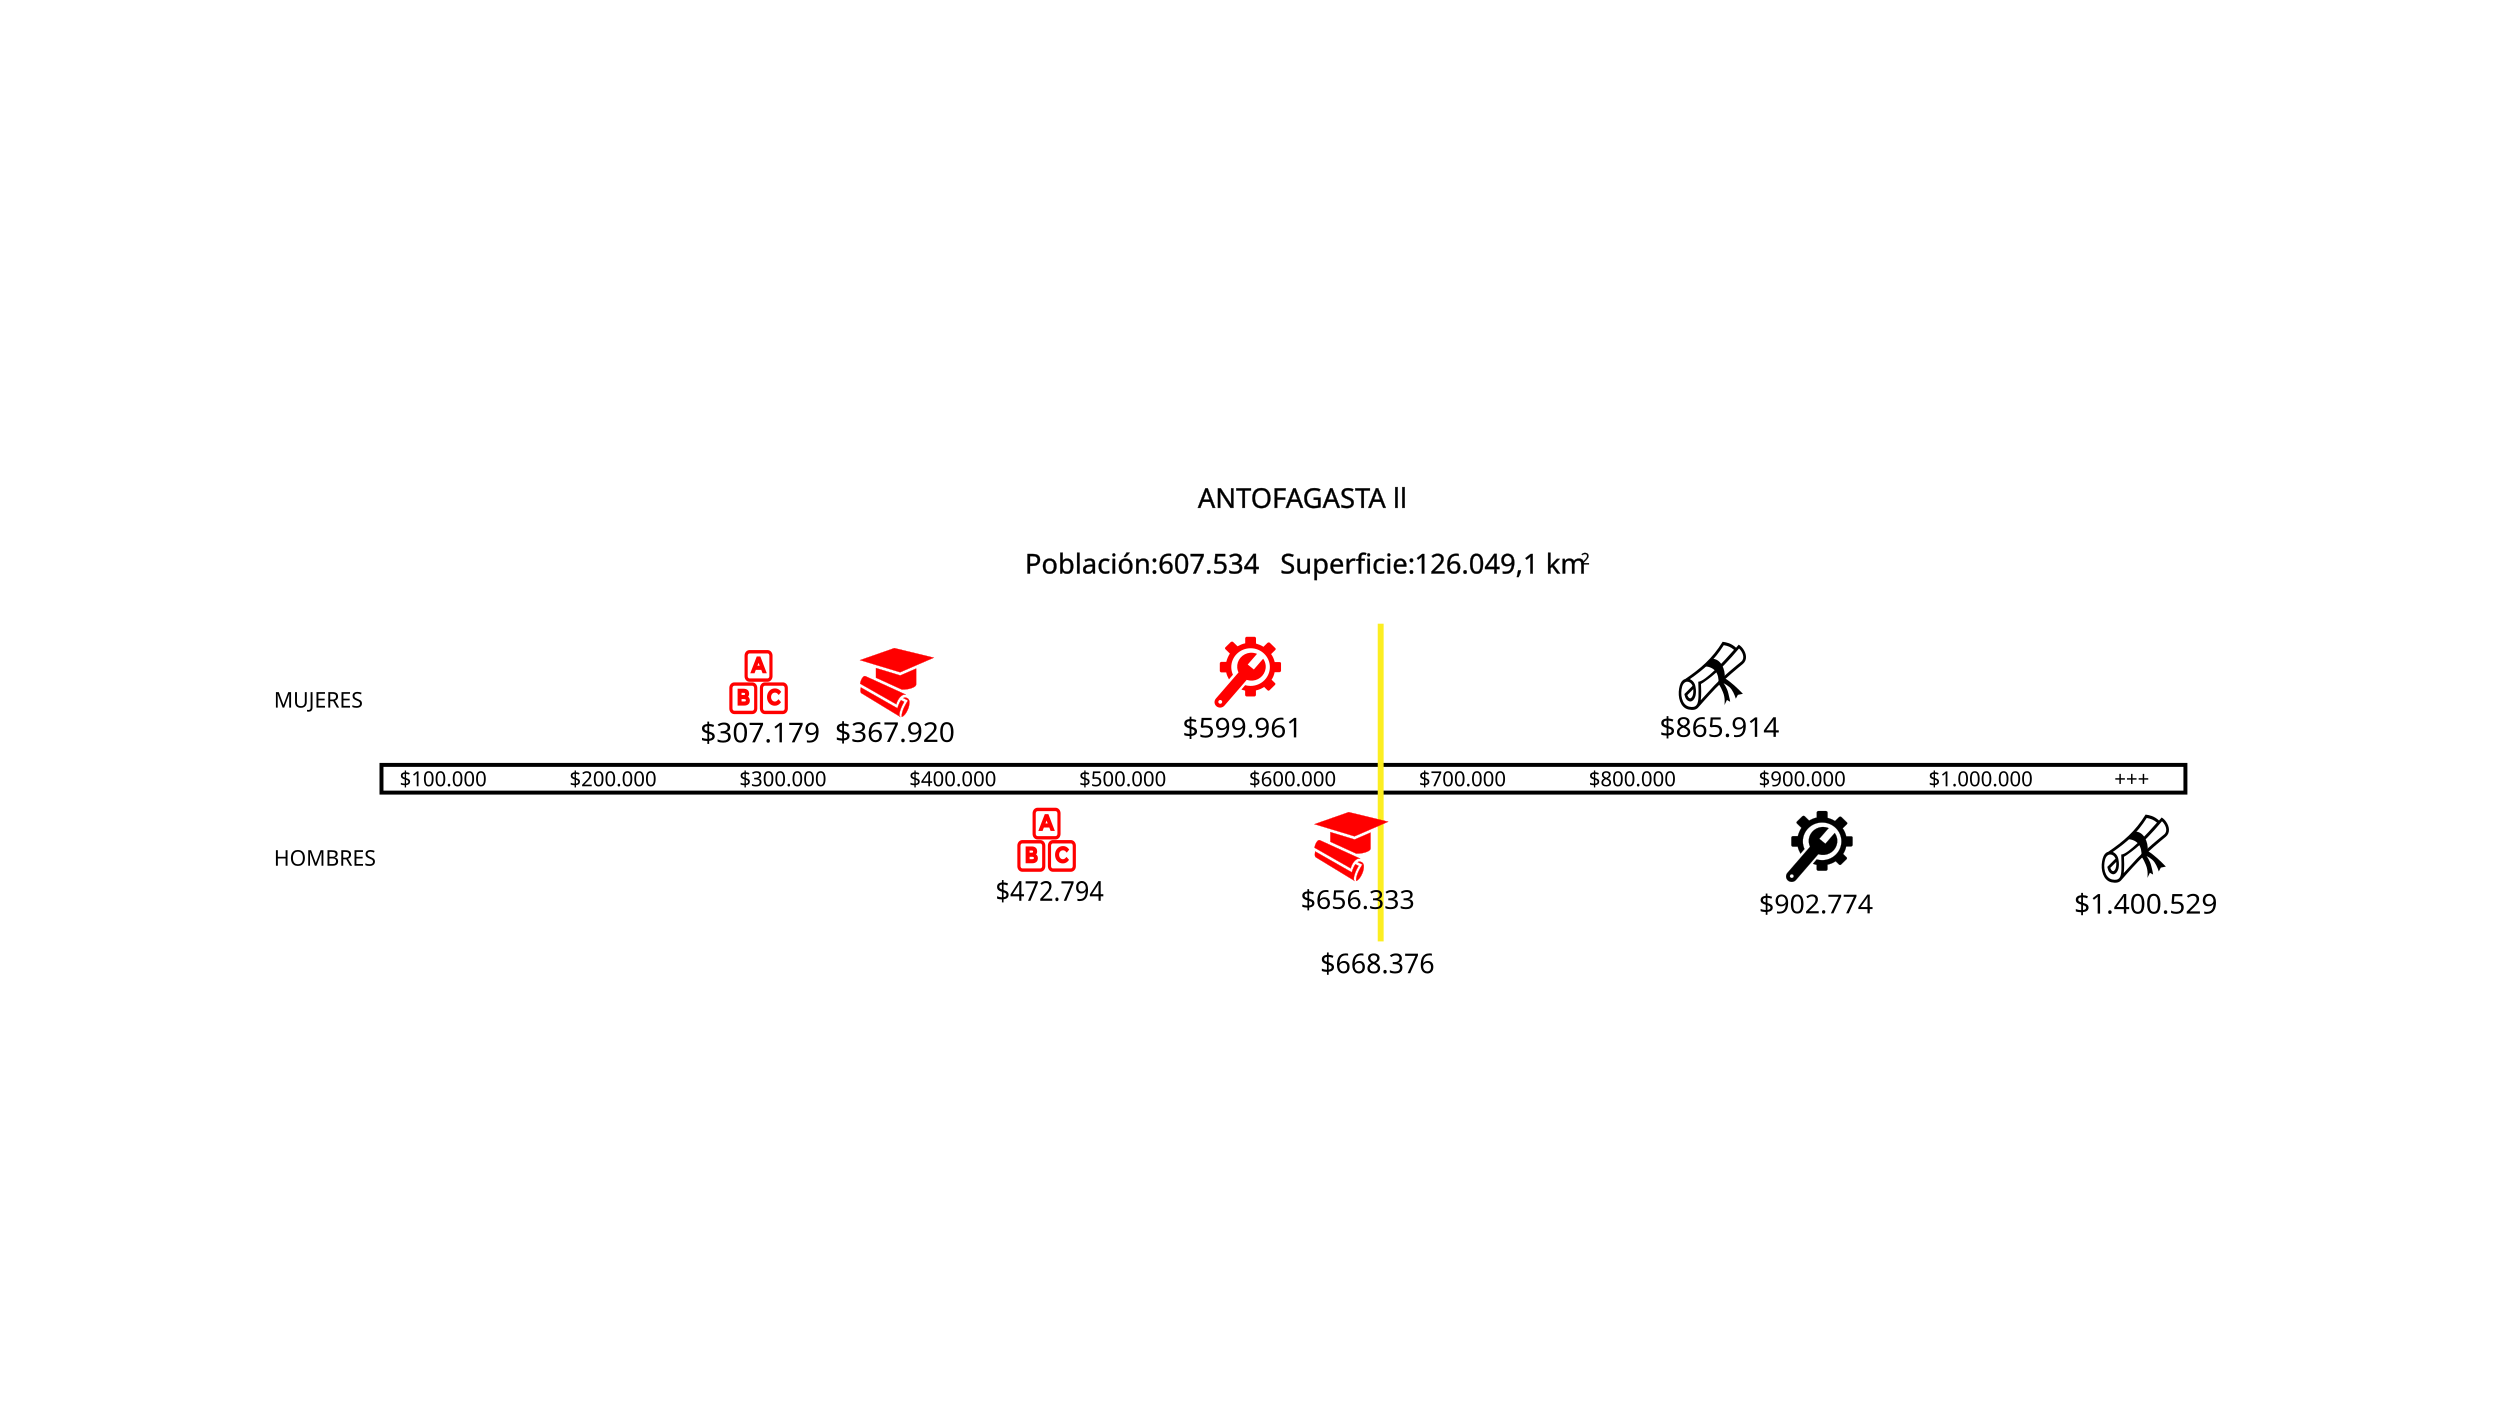
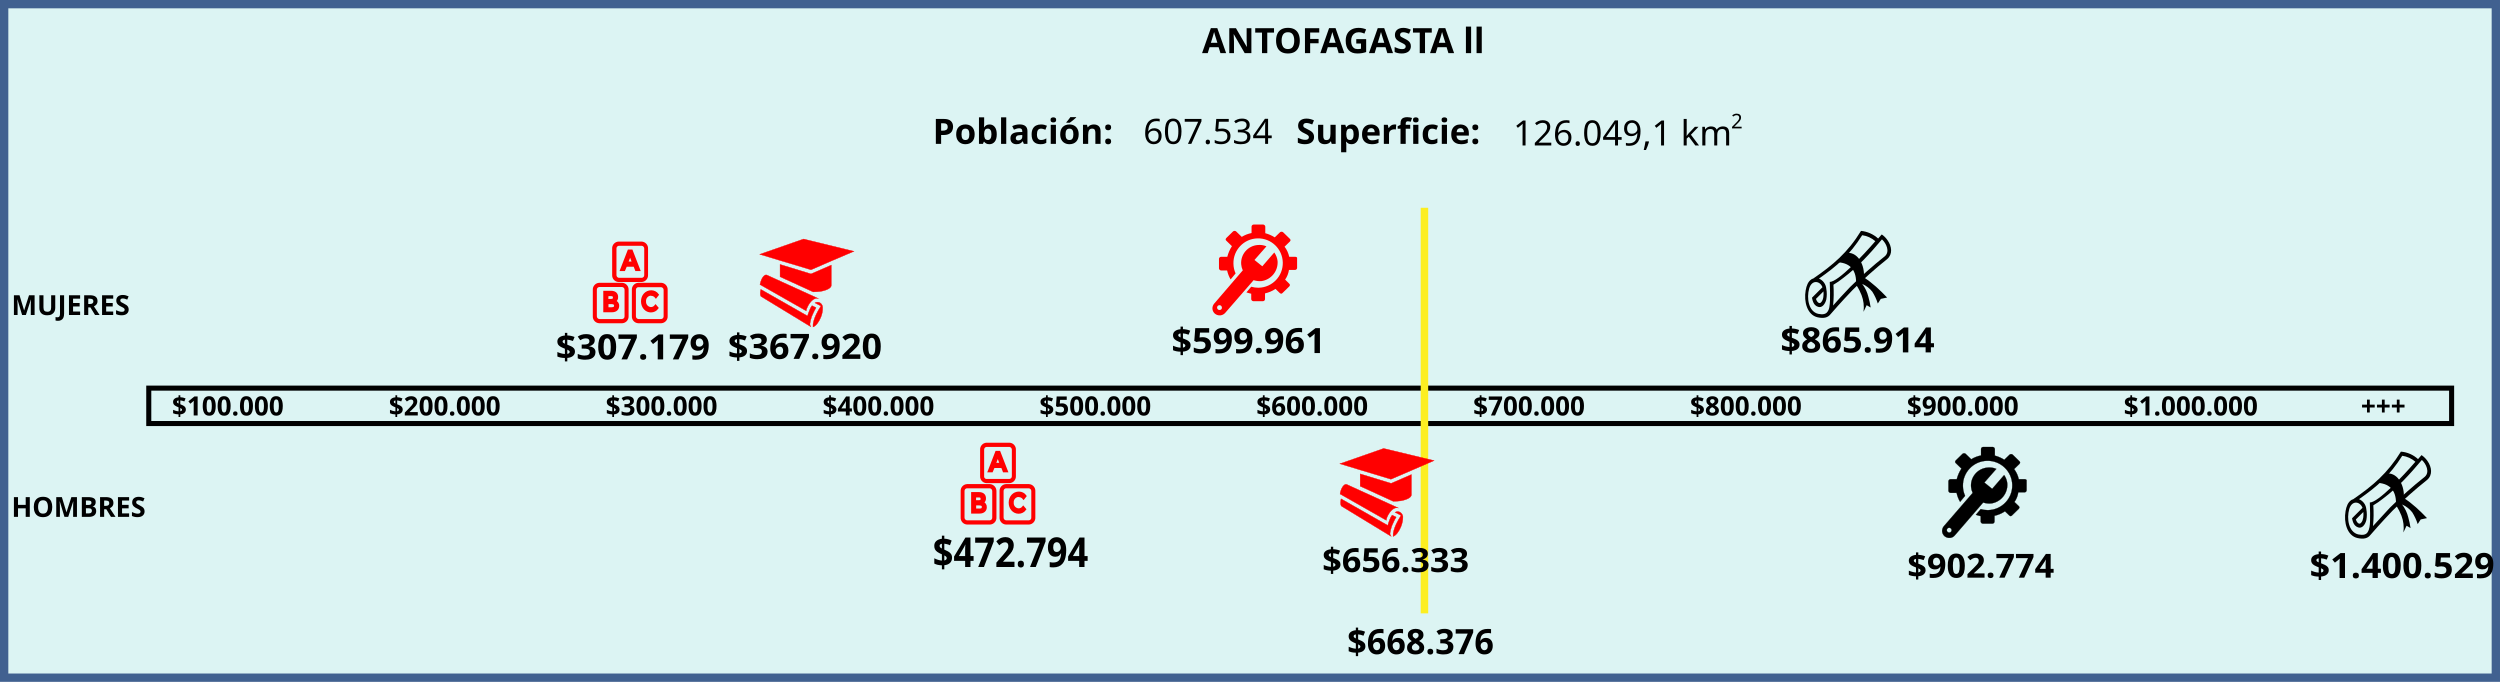
- <svg xmlns="http://www.w3.org/2000/svg" version="1.1" id="Capa_1" x="0px" y="0px" viewBox="0 0 1920 1080" style="enable-background:new 0 0 1920 1080;" xml:space="preserve">
-   <style type="text/css">
- 	.st0{fill:none;stroke:#000000;stroke-width:3.04;stroke-miterlimit:10;}
- 	.st1{fill:none;}
- 	.st2{font-family:'Optima-Bold';}
- 	.st3{font-size:16px;}
- 	.st4{letter-spacing:28.59;}
- 	.st5{letter-spacing:10.21;}
- 	.st6{fill:#FF0000;}
- 	.st7{font-size:21px;}
- 	.st8{stroke:#000000;stroke-width:0.25;stroke-miterlimit:10;}
- 	.st9{font-family:'Optima-Regular';}
- 	.st10{fill:#FCEE21;}
- 	.st11{font-family:'Arial-Black';}
- 	.st12{font-size:16.651px;}
- 	.st13{fill:#FF0000;stroke:#FF0000;stroke-width:1.334;stroke-miterlimit:10;}
- 	.st14{fill:#FF0000;stroke:#FF0000;stroke-width:0.217;stroke-miterlimit:10;}
- 	.st15{font-size:20px;}
- 	.st16{stroke:#000000;stroke-width:0.141;stroke-miterlimit:10;}
- 	.st17{fill-rule:evenodd;clip-rule:evenodd;}
- </style>
-   <rect x="292.98" y="587.44" class="st0" width="1385.42" height="21.28" />
-   <rect x="306.89" y="591.82" class="st1" width="1371.8" height="36.79" />
-   <text transform="matrix(0.9794 0 0 1 306.8856 603.8527)">
-     <tspan x="0" y="0" class="st2 st3">$100.000</tspan>
-     <tspan x="66.72" y="0" class="st2 st3 st4">	</tspan>
-     <tspan x="99.91" y="0" class="st2 st3 st4">	</tspan>
-     <tspan x="133.21" y="0" class="st2 st3">$200.000</tspan>
-     <tspan x="199.93" y="0" class="st2 st3 st4">	</tspan>
-     <tspan x="233.12" y="0" class="st2 st3 st4">	</tspan>
-     <tspan x="266.42" y="0" class="st2 st3">$300.000</tspan>
-     <tspan x="333.14" y="0" class="st2 st3 st4">	</tspan>
-     <tspan x="366.33" y="0" class="st2 st3 st4">	</tspan>
-     <tspan x="399.63" y="0" class="st2 st3">$400.000</tspan>
-     <tspan x="466.35" y="0" class="st2 st3 st4">	</tspan>
-     <tspan x="499.54" y="0" class="st2 st3 st4">	</tspan>
-     <tspan x="532.84" y="0" class="st2 st3">$500.000</tspan>
-     <tspan x="599.56" y="0" class="st2 st3 st4">	</tspan>
-     <tspan x="632.75" y="0" class="st2 st3 st4">	</tspan>
-     <tspan x="666.06" y="0" class="st2 st3">$600.000</tspan>
-     <tspan x="732.78" y="0" class="st2 st3 st4">	</tspan>
-     <tspan x="765.96" y="0" class="st2 st3 st4">	</tspan>
-     <tspan x="799.27" y="0" class="st2 st3">$700.000</tspan>
-     <tspan x="865.99" y="0" class="st2 st3 st4">	</tspan>
-     <tspan x="899.18" y="0" class="st2 st3 st4">	</tspan>
-     <tspan x="932.48" y="0" class="st2 st3">$800.000</tspan>
-     <tspan x="999.2" y="0" class="st2 st3 st4">	</tspan>
-     <tspan x="1032.39" y="0" class="st2 st3 st4">	</tspan>
-     <tspan x="1065.69" y="0" class="st2 st3">$900.000</tspan>
-     <tspan x="1132.41" y="0" class="st2 st3 st4">	</tspan>
-     <tspan x="1165.6" y="0" class="st2 st3 st4">	</tspan>
-     <tspan x="1198.9" y="0" class="st2 st3">$1.000.000 </tspan>
-     <tspan x="1283.41" y="0" class="st2 st3 st5">	</tspan>
-     <tspan x="1298.81" y="0" class="st2 st3 st4">	</tspan>
-     <tspan x="1332.11" y="0" class="st2 st3">   +++</tspan>
+ <svg xmlns="http://www.w3.org/2000/svg" id="Capa_1" data-name="Capa 1" viewBox="0 0 1504.01 410.21">
+   <defs>
+     <style>.cls-1{fill:#dcf4f3;stroke:#416190;stroke-miterlimit:5.83;stroke-width:5.01px;}.cls-2,.cls-3{fill:none;}.cls-16,.cls-2{stroke:#000;}.cls-12,.cls-14,.cls-16,.cls-2{stroke-miterlimit:10;}.cls-2{stroke-width:3.04px;}.cls-11,.cls-13,.cls-15,.cls-4,.cls-6,.cls-7,.cls-8,.cls-9{isolation:isolate;}.cls-4{font-size:16px;}.cls-13,.cls-15,.cls-4,.cls-6{font-family:Optima-Bold, Optima;}.cls-11,.cls-13,.cls-15,.cls-4,.cls-6,.cls-7{font-weight:700;}.cls-12,.cls-14,.cls-5{fill:red;}.cls-6,.cls-7,.cls-8{font-size:21px;}.cls-11,.cls-7{font-family:Verdana-Bold, Verdana;}.cls-8,.cls-9{font-family:Optima-Regular, Optima;}.cls-9{font-size:12.24px;}.cls-10{fill:#fcee21;}.cls-11{font-size:16.65px;}.cls-12,.cls-14{stroke:red;}.cls-12{stroke-width:1.33px;}.cls-13{font-size:24.79px;}.cls-14{stroke-width:0.22px;}.cls-15{font-size:20px;}.cls-16{stroke-width:0.14px;}.cls-17{fill-rule:evenodd;}</style>
+   </defs>
+   <rect class="cls-1" x="2.5" y="2.5" width="1499" height="405.2" />
+   <rect class="cls-2" x="89.5" y="233.5" width="1385.4" height="21.3" />
+   <rect class="cls-3" x="103.5" y="237.9" width="1371.8" height="36.8" />
+   <text class="cls-4" transform="translate(103.45 249.94) scale(0.98 1)">$100.000</text>
+   <text class="cls-4" transform="translate(233.92 249.94) scale(0.98 1)">$200.000</text>
+   <text class="cls-4" transform="translate(364.38 249.94) scale(0.98 1)">$300.000</text>
+   <text class="cls-4" transform="translate(494.85 249.94) scale(0.98 1)">$400.000</text>
+   <text class="cls-4" transform="translate(625.31 249.94) scale(0.98 1)">$500.000</text>
+   <text class="cls-4" transform="translate(755.79 249.94) scale(0.98 1)">$600.000</text>
+   <text class="cls-4" transform="translate(886.25 249.94) scale(0.98 1)">$700.000</text>
+   <text class="cls-4" transform="translate(1016.72 249.94) scale(0.98 1)">$800.000</text>
+   <text class="cls-4" transform="translate(1147.19 249.94) scale(0.98 1)">$900.000</text>
+   <text class="cls-4" transform="translate(1277.65 249.94) scale(0.98 1)">$1.000.000</text>
+   <text class="cls-4" transform="translate(1408.12 249.94) scale(0.98 1)">
+     <tspan xml:space="preserve">   +++</tspan>
  </text>
-   <path class="st6" d="M982.69,508.47h-3.72c-0.57-2.29-1.37-4.25-2.75-6.15l3.15-3.07c0.17-0.17,0.4-0.56,0.4-0.78  c0-0.39-0.17-0.56-0.4-0.78l-4.12-4.02c-0.4-0.39-1.2-0.39-1.77,0l-3.15,3.07c-1.77-1.17-3.72-1.9-5.72-2.51v-4.02  c0-0.56-0.57-1.17-1.2-1.17h-5.89c-0.57,0-1.2,0.56-1.2,1.17v3.86c-2.17,0.39-4.12,1.34-5.89,2.29l-3.38-3.3  c-0.4-0.39-1.2-0.39-1.77,0l-4.12,4.02c-0.17,0.17-0.4,0.56-0.4,0.78c0,0.17,0.17,0.56,0.4,0.78l3.38,3.3  c-1.2,1.9-2.17,4.02-2.75,6.37h-3.78c-0.57,0-1.2,0.56-1.2,1.17v5.76c0,0.56,0.57,1.17,1.2,1.17h3.72c0.34,1.96,1.26,3.74,2.12,5.36  l3.03-3.58c-0.8-1.79-1.26-3.8-1.26-5.87c0-7.99,6.64-14.47,14.82-14.47c8.18,0,14.82,6.48,14.82,14.47s-6.64,14.47-14.82,14.47  c-1.43,0-2.86-0.22-4.18-0.56l-2.86,3.35c0.92,0.34,1.89,0.61,2.86,0.84v3.3c0,0.56,0.57,1.17,1.2,1.17h5.89  c0.57,0,1.2-0.56,1.2-1.17v-3.46c2.35-0.56,4.35-1.34,6.29-2.68l2.57,2.51c0.17,0.17,0.57,0.39,0.8,0.39s0.57-0.17,0.8-0.39  l4.12-4.02c0.17-0.17,0.4-0.56,0.4-0.78c0-0.39-0.17-0.56-0.4-0.78l-2.57-2.51c1.2-1.73,1.95-3.63,2.35-5.76h3.72  c0.57,0,1.2-0.56,1.2-1.17v-5.81C983.89,509.08,983.49,508.47,982.69,508.47z" />
-   <path class="st6" d="M972.05,511.09c-0.17-1.84-0.8-3.63-1.95-5.2l-7.15,8.27l-4.69-3.8l7.15-8.21c-1.66-0.67-3.43-0.95-5.21-0.84  c-6.01,0.5-10.53,5.7-10.01,11.57c0.11,1.17,0.4,2.35,0.92,3.46l0.06,0.11l-17.39,20.06c-0.74,0.84-1.09,1.96-1.03,3.07  c0.11,1.12,0.63,2.12,1.49,2.85c0.86,0.73,2,1.06,3.15,1.01c1.14-0.11,2.17-0.61,2.92-1.45l17.16-19.84l0.17,0.06  c1.43,0.45,2.92,0.61,4.4,0.5C968.04,522.22,972.56,517.02,972.05,511.09z M937.27,540.49c-0.86,0.06-1.54-0.56-1.6-1.34  c-0.06-0.84,0.57-1.51,1.37-1.56c0.86-0.06,1.54,0.56,1.6,1.34C938.7,539.71,938.12,540.43,937.27,540.49z" />
-   <rect x="1013.9" y="731.63" class="st1" width="91.99" height="32.32" />
-   <text transform="matrix(0.9794 0 0 1 1013.904 747.4196)" class="st2 st7">$668.376</text>
-   <rect x="784" y="374.27" class="st1" width="439.9" height="108.68" />
-   <text transform="matrix(1 0 0 1 919.9174 390.0627)" class="st8 st2 st7">ANTOFAGASTA ll</text>
-   <text transform="matrix(1 0 0 1 787.1117 440.4626)" class="st8 st2 st7">Población:</text>
-   <text transform="matrix(1 0 0 1 884.0043 440.4626)" class="st8 st9 st7"> 607.534   </text>
-   <text transform="matrix(1 0 0 1 983.2484 440.4626)" class="st8 st2 st7">Superficie:</text>
-   <text transform="matrix(1 0 0 1 1080.897 440.4626)" class="st8 st9 st7"> 126.049,1 km</text>
-   <text transform="matrix(0.583 0 0 0.583 1213.973 433.4699)" class="st8 st9 st7">2</text>
-   <rect x="1058.1" y="479" class="st10" width="4.53" height="244" />
-   <rect x="210.34" y="531.5" class="st1" width="105.45" height="23.66" />
-   <text transform="matrix(0.9794 0 0 1 210.3363 543.4244)" class="st11 st12">MUJERES</text>
-   <rect x="210.34" y="652.95" class="st1" width="96.18" height="26.03" />
-   <text transform="matrix(0.9794 0 0 1 210.3363 664.8683)" class="st11 st12">HOMBRES</text>
-   <rect x="409.4" y="415.74" class="st1" width="80.55" height="23.32" />
-   <g>
-     <g>
-       <path class="st13" d="M798.99,645.83h-13.84c-1.74,0-3.16,1.62-3.16,3.61v15.82c0,1.99,1.42,3.61,3.16,3.61h13.84    c1.74,0,3.16-1.62,3.16-3.61v-15.82C802.14,647.45,800.73,645.83,798.99,645.83z M801.04,665.26c0,1.3-0.92,2.35-2.06,2.35h-13.84    c-1.13,0-2.06-1.06-2.06-2.35v-15.82c0-1.3,0.92-2.35,2.06-2.35h13.84c1.13,0,2.06,1.06,2.06,2.35L801.04,665.26L801.04,665.26z" />
-       <path class="st13" d="M794.39,656.3c0.96-0.49,1.49-1.1,1.49-2.5c0-1.72-1.01-3.07-3.58-3.07h-3.95v11.59h4.44    c2.64,0,3.66-1.48,3.66-3.22C796.45,657.61,795.62,656.61,794.39,656.3z M790.06,652.54h2.19c1.09,0,1.84,0.32,1.84,1.56    c0,0.96-0.62,1.44-1.86,1.44h-2.18L790.06,652.54L790.06,652.54z M792.75,660.51h-2.68v-3.17h2.47c1.44,0,2.16,0.51,2.16,1.54    C794.69,660.21,793.92,660.51,792.75,660.51z" />
-       <path class="st13" d="M810.68,644.05c1.74,0,3.16-1.62,3.16-3.61v-15.82c0-1.99-1.42-3.61-3.16-3.61h-13.84    c-1.74,0-3.16,1.62-3.16,3.61v15.82c0,1.99,1.42,3.61,3.16,3.61L810.68,644.05L810.68,644.05z M794.79,640.45v-15.82    c0-1.3,0.92-2.35,2.06-2.35h13.84c1.13,0,2.06,1.06,2.06,2.35v15.82c0,1.3-0.92,2.35-2.06,2.35h-13.84    C795.71,642.8,794.79,641.74,794.79,640.45z" />
-       <path class="st13" d="M801.23,634.87h5.08l1.02,2.64h1.83l-4.47-11.59h-1.83l-4.47,11.59h1.83L801.23,634.87z M803.76,628.29    l1.84,4.78h-3.68L803.76,628.29z" />
-       <path class="st13" d="M822.45,645.83h-13.84c-1.74,0-3.16,1.62-3.16,3.61v15.82c0,1.99,1.42,3.61,3.16,3.61h13.84    c1.74,0,3.16-1.62,3.16-3.61v-15.82C825.6,647.45,824.19,645.83,822.45,645.83z M824.51,665.26c0,1.3-0.92,2.35-2.06,2.35h-13.84    c-1.13,0-2.06-1.06-2.06-2.35v-15.82c0-1.3,0.92-2.35,2.06-2.35h13.84c1.13,0,2.06,1.06,2.06,2.35L824.51,665.26L824.51,665.26z" />
-       <path class="st13" d="M816.35,652.37c1.23,0,1.98,0.43,2.89,1.43l1.09-1.36c-1.05-1.33-2.37-1.99-3.94-1.99    c-3.19,0-5.45,2.61-5.45,6.03c0,3.53,2.31,5.97,5.33,5.97c1.53,0,2.84-0.68,3.91-2.04l-1.1-1.29c-1.05,1.12-1.82,1.43-2.86,1.43    c-1.83,0-3.5-1.68-3.5-4.14C812.73,653.99,814.35,652.37,816.35,652.37z" />
-     </g>
-     <rect x="764.56" y="676.02" class="st1" width="84.34" height="24.12" />
-     <text transform="matrix(0.9273 0 0 1 764.5585 691.8077)" class="st2 st7">$472.794</text>
-   </g>
-   <path class="st14" d="M696.93,536.28c-0.64-0.41-1.35-0.59-2.06-0.54c-0.39,0.05-0.77,0.18-1.12,0.38l3.58,1.85  c-1.06,1.61-2.03,3.32-2.89,5.11c-0.62,1.25-1.12,2.59-1.5,3.99c-0.33,1.12-0.46,2.31-0.38,3.5c1.71-0.49,3.52-2.9,4.69-5.78  c0.83-1.84,1.23-3.94,1.15-6.06C698.27,537.65,697.71,536.74,696.93,536.28z" />
-   <path class="st14" d="M672.75,513.1v7.41l19.89,9.06h0.01c1.52,0,3.04-0.11,4.55-0.33c3.88-0.72,6.39-2.11,6.39-3.57v-12.21  l-12.21,5.29L672.75,513.1z" />
-   <polygon class="st14" points="686.84,497.76 660.52,506.98 672.75,510.68 691.3,516.29 703.59,510.98 717.13,505.11 " />
-   <path class="st14" d="M690.83,547.98c0.02-0.15,0.05-0.33,0.07-0.52c0.02-0.19,0.07-0.41,0.14-0.63l0.04-0.14  c0.45-1.7,1.05-3.32,1.8-4.84c0.44-0.96,0.94-1.88,1.48-2.75c0.02-0.03,0.04-0.06,0.05-0.1l-2.42-1.24  c-0.57,0.77-1.05,1.63-1.44,2.56c-0.53,1.16-0.97,2.38-1.31,3.65l-28.08-16l-0.17,0.96c-0.24,1.48-0.17,3.05,0.58,3.45l29.61,18.02  C690.76,550.01,690.66,549.15,690.83,547.98z" />
-   <path class="st14" d="M688.89,539.24c1.67-4.12,4.61-6.48,6.87-5.72l-0.09-0.04l-30.93-14.12c-1.15-0.63-2.8,1.04-3.7,3.77  c-0.21,0.62-0.36,1.27-0.46,1.93l27.76,15.81C688.49,540.31,688.68,539.76,688.89,539.24z" />
-   <rect x="641.33" y="554.01" class="st1" width="99.56" height="21.94" />
-   <text transform="matrix(1.0255 0 0 1 641.3348 569.8019)" class="st2 st7">$367.920</text>
-   <g>
-     <g>
-       <path class="st13" d="M577.78,524.73h-13.84c-1.74,0-3.16,1.62-3.16,3.61v15.82c0,1.99,1.42,3.61,3.16,3.61h13.84    c1.74,0,3.16-1.62,3.16-3.61v-15.82C580.94,526.35,579.53,524.73,577.78,524.73z M579.84,544.16c0,1.3-0.92,2.35-2.06,2.35h-13.84    c-1.13,0-2.06-1.06-2.06-2.35v-15.82c0-1.3,0.92-2.35,2.06-2.35h13.84c1.13,0,2.06,1.06,2.06,2.35L579.84,544.16L579.84,544.16z" />
-       <path class="st13" d="M573.18,535.2c0.96-0.49,1.49-1.1,1.49-2.5c0-1.72-1.01-3.07-3.58-3.07h-3.95v11.59h4.44    c2.64,0,3.66-1.48,3.66-3.22C575.24,536.51,574.42,535.5,573.18,535.2z M568.86,531.43h2.19c1.09,0,1.84,0.32,1.84,1.56    c0,0.96-0.62,1.44-1.86,1.44h-2.18L568.86,531.43L568.86,531.43z M571.55,539.41h-2.68v-3.17h2.47c1.44,0,2.16,0.51,2.16,1.54    C573.49,539.11,572.71,539.41,571.55,539.41z" />
-       <path class="st13" d="M589.48,522.95c1.74,0,3.16-1.62,3.16-3.61v-15.82c0-1.99-1.42-3.61-3.16-3.61h-13.84    c-1.74,0-3.16,1.62-3.16,3.61v15.82c0,1.99,1.42,3.61,3.16,3.61L589.48,522.95L589.48,522.95z M573.58,519.34v-15.82    c0-1.3,0.92-2.35,2.06-2.35h13.84c1.13,0,2.06,1.06,2.06,2.35v15.82c0,1.3-0.92,2.35-2.06,2.35h-13.84    C574.51,521.7,573.58,520.64,573.58,519.34z" />
-       <path class="st13" d="M580.02,513.77h5.08l1.02,2.64h1.83l-4.47-11.59h-1.83l-4.47,11.59h1.83L580.02,513.77z M582.56,507.18    l1.84,4.78h-3.68L582.56,507.18z" />
-       <path class="st13" d="M601.25,524.73h-13.84c-1.74,0-3.16,1.62-3.16,3.61v15.82c0,1.99,1.42,3.61,3.16,3.61h13.84    c1.74,0,3.16-1.62,3.16-3.61v-15.82C604.4,526.35,602.99,524.73,601.25,524.73z M603.3,544.16c0,1.3-0.92,2.35-2.06,2.35h-13.84    c-1.13,0-2.06-1.06-2.06-2.35v-15.82c0-1.3,0.92-2.35,2.06-2.35h13.84c1.13,0,2.06,1.06,2.06,2.35L603.3,544.16L603.3,544.16z" />
-       <path class="st13" d="M595.15,531.27c1.23,0,1.98,0.43,2.89,1.43l1.09-1.36c-1.05-1.33-2.37-1.99-3.94-1.99    c-3.19,0-5.45,2.61-5.45,6.03c0,3.53,2.31,5.97,5.33,5.97c1.53,0,2.84-0.68,3.91-2.04l-1.1-1.29c-1.05,1.12-1.82,1.43-2.86,1.43    c-1.83,0-3.5-1.68-3.5-4.14C591.53,532.89,593.15,531.27,595.15,531.27z" />
-     </g>
-     <rect x="537.81" y="554.33" class="st1" width="93.09" height="18.81" />
-     <text transform="matrix(1.0255 0 0 1 537.807 570.1198)" class="st2 st7">$307.179</text>
-   </g>
-   <g>
-     <path class="st14" d="M1045.91,662.26c-0.64-0.41-1.35-0.59-2.06-0.54c-0.39,0.05-0.77,0.18-1.12,0.38l3.58,1.85   c-1.06,1.61-2.03,3.32-2.89,5.11c-0.62,1.25-1.12,2.59-1.5,3.99c-0.33,1.12-0.46,2.31-0.38,3.5c1.71-0.49,3.52-2.9,4.69-5.78   c0.83-1.84,1.23-3.94,1.15-6.06C1047.24,663.63,1046.68,662.72,1045.91,662.26z" />
-     <path class="st14" d="M1021.72,639.08v7.41l19.89,9.06h0.01c1.52,0,3.04-0.11,4.55-0.33c3.88-0.72,6.39-2.11,6.39-3.57v-12.21   l-12.21,5.29L1021.72,639.08z" />
-     <polygon class="st14" points="1035.81,623.74 1009.49,632.96 1021.72,636.66 1040.27,642.28 1052.56,636.96 1066.1,631.09  " />
-     <path class="st14" d="M1039.8,673.96c0.02-0.15,0.05-0.33,0.07-0.52s0.07-0.41,0.14-0.63l0.04-0.14c0.45-1.7,1.05-3.32,1.8-4.84   c0.44-0.96,0.94-1.88,1.48-2.75c0.02-0.03,0.04-0.06,0.05-0.09l-2.43-1.24c-0.57,0.77-1.05,1.63-1.44,2.56   c-0.53,1.16-0.97,2.38-1.31,3.65l-28.08-16l-0.17,0.96c-0.24,1.48-0.17,3.05,0.58,3.45l29.61,18.02   C1039.73,675.99,1039.63,675.13,1039.8,673.96z" />
-     <path class="st14" d="M1037.86,665.22c1.67-4.12,4.61-6.48,6.87-5.72l-0.09-0.04l-30.93-14.12c-1.15-0.63-2.8,1.04-3.7,3.77   c-0.21,0.62-0.36,1.27-0.46,1.93l27.76,15.81C1037.46,666.29,1037.65,665.75,1037.86,665.22z" />
-     <rect x="998.9" y="682.99" class="st1" width="100" height="20.96" />
-     <text transform="matrix(1.0255 0 0 1 998.8973 698.0314)" class="st2 st15">$656.333</text>
-   </g>
-   <rect x="908.19" y="550.55" class="st1" width="103.71" height="22.29" />
-   <text transform="matrix(1.0255 0 0 1 908.1854 566.337)" class="st2 st7">$599.961</text>
-   <g>
-     <path class="st16" d="M1421.64,642.3h-3.72c-0.57-2.29-1.37-4.25-2.75-6.15l3.15-3.07c0.17-0.17,0.4-0.56,0.4-0.78   c0-0.39-0.17-0.56-0.4-0.78l-4.12-4.02c-0.4-0.39-1.2-0.39-1.77,0l-3.15,3.07c-1.77-1.17-3.72-1.9-5.72-2.51v-4.02   c0-0.56-0.57-1.17-1.2-1.17h-5.89c-0.57,0-1.2,0.56-1.2,1.17v3.86c-2.17,0.39-4.12,1.34-5.89,2.29l-3.38-3.3   c-0.4-0.39-1.2-0.39-1.77,0l-4.12,4.02c-0.17,0.17-0.4,0.56-0.4,0.78c0,0.17,0.17,0.56,0.4,0.78l3.38,3.3   c-1.2,1.9-2.17,4.02-2.75,6.37h-3.78c-0.57,0-1.2,0.56-1.2,1.17v5.76c0,0.56,0.57,1.17,1.2,1.17h3.72   c0.34,1.96,1.26,3.74,2.12,5.36l3.03-3.58c-0.8-1.79-1.26-3.8-1.26-5.87c0-7.99,6.64-14.47,14.82-14.47   c8.18,0,14.82,6.48,14.82,14.47s-6.64,14.47-14.82,14.47c-1.43,0-2.86-0.22-4.18-0.56l-2.86,3.35c0.92,0.34,1.89,0.61,2.86,0.84   v3.3c0,0.56,0.57,1.17,1.2,1.17h5.89c0.57,0,1.2-0.56,1.2-1.17v-3.46c2.35-0.56,4.35-1.34,6.29-2.68l2.57,2.51   c0.17,0.17,0.57,0.39,0.8,0.39c0.23,0,0.57-0.17,0.8-0.39l4.12-4.02c0.17-0.17,0.4-0.56,0.4-0.78c0-0.39-0.17-0.56-0.4-0.78   l-2.57-2.51c1.2-1.73,1.94-3.63,2.35-5.76h3.72c0.57,0,1.2-0.56,1.2-1.17v-5.81C1422.84,642.92,1422.44,642.3,1421.64,642.3z" />
-     <path class="st16" d="M1411,644.93c-0.17-1.84-0.8-3.63-1.94-5.2l-7.15,8.27l-4.69-3.8l7.15-8.21c-1.66-0.67-3.43-0.95-5.21-0.84   c-6.01,0.5-10.53,5.7-10.01,11.57c0.11,1.17,0.4,2.35,0.92,3.46l0.06,0.11l-17.39,20.06c-0.74,0.84-1.09,1.96-1.03,3.07   c0.11,1.12,0.63,2.12,1.49,2.85s2,1.06,3.15,1.01c1.14-0.11,2.17-0.61,2.92-1.45l17.16-19.84l0.17,0.06   c1.43,0.45,2.92,0.61,4.4,0.5C1406.99,656.05,1411.51,650.85,1411,644.93z M1376.22,674.32c-0.86,0.06-1.54-0.56-1.6-1.34   c-0.06-0.84,0.57-1.51,1.37-1.56c0.86-0.06,1.54,0.56,1.6,1.34C1377.65,673.54,1377.08,674.27,1376.22,674.32z" />
-     <rect x="1350.9" y="686.38" class="st1" width="86.83" height="19.57" />
-     <text transform="matrix(1.0255 0 0 1 1350.897 701.4186)" class="st2 st15">$902.774</text>
-   </g>
-   <g>
-     <g>
-       <path d="M1335.39,495.07c-0.52,0.59-1.22,1.38-2.1,2.37c-3.85-3.56-7.52-4.15-10.31-4.55c-8.04,13.05-16.96,20.56-28.85,28.67    c-0.35,0-0.7,0.2-1.05,0.4c-2.1,1.38-2.97,3.76-3.5,6.72c-1.22,6.72,0.87,14.83,7.17,16.21c3.67,0.79,6.12,0.2,7.69-1.78    c1.22-1.38,6.47-7.51,13.29-14.63c7.69-7.91,16.96-15.42,20.8-18.58c3.5-2.97,2.8-7.71,0.35-11.27c-0.87-1.38-2.1-2.57-3.32-3.36    L1335.39,495.07z M1306.19,537.77c0.52-3.56,0.35-10.28,0.17-12.46c0.87-0.4,2.62-1.58,5.77-3.95    c8.92-6.72,16.08-14.63,23.43-23.33c2.62,2.37,4.9,7.32,1.75,10.08c-3.67,2.97-13.46,10.87-20.98,18.58    C1312.31,531.05,1308.64,535.01,1306.19,537.77z M1302.87,541.53c-1.05,1.38-2.8,1.78-5.59,1.19c-5.77-1.38-6.99-9.49-5.42-15.22    c1.57-5.54,6.47-4.74,8.04-0.79l-6.29,6.33c0.17,0.59,0.52,4.55,3.67,5.54c2.27,0.79,4.2-1.58,4.9-4.35    c0.35-1.78,0.52-3.95,0-6.52c-0.35-2.97-2.1-5.14-4.37-6.13c11.01-7.71,18.53-14.23,26.05-26.1c3.15,0.59,5.24,1.38,7.87,3.56    c-7.34,8.5-22.38,24.52-27.45,24.52c0,1.19,0.52,11.27-0.17,14.83C1303.92,539.55,1303.57,540.74,1302.87,541.53z M1300.42,529.27    c0.17,2.17,0,4.94-1.22,6.33c-1.22,1.78-2.8,0-3.32-1.78L1300.42,529.27z" />
-       <path class="st17" d="M1333.12,536.59c0,0-1.22-4.15-3.32-7.12c-2.1-2.97-6.12-4.74-6.12-4.74s2.62,3.16,3.67,7.71    c1.22,4.55,1.4,6.52,1.4,6.52l-2.45-1.38l-1.92,3.95c0,0,0.87-5.34-1.22-10.08c-1.92-4.74-3.32-6.13-3.32-6.13    c0.52-8.5-3.15-13.05-10.66-13.64l5.59-5.73c6.64-0.2,10.49,7.91,9.79,14.83c5.07,3.16,9.79,7.71,13.99,12.06l-3.85,0.79    L1333.12,536.59z" />
-     </g>
-     <rect x="1274.52" y="550.15" class="st1" width="92.37" height="17.8" />
-     <text transform="matrix(1.0255 0 0 1 1274.523 565.9376)" class="st2 st7">$865.914</text>
-   </g>
-   <g>
-     <g>
-       <path d="M1660.22,627.78c-0.52,0.59-1.22,1.38-2.1,2.37c-3.85-3.56-7.52-4.15-10.31-4.55c-8.04,13.05-16.96,20.56-28.85,28.67    c-0.35,0-0.7,0.2-1.05,0.4c-2.1,1.38-2.97,3.76-3.5,6.72c-1.22,6.72,0.87,14.83,7.17,16.21c3.67,0.79,6.12,0.2,7.69-1.78    c1.22-1.38,6.47-7.51,13.29-14.63c7.69-7.91,16.96-15.42,20.8-18.58c3.5-2.97,2.8-7.71,0.35-11.27c-0.87-1.38-2.1-2.57-3.32-3.36    L1660.22,627.78z M1631.03,670.48c0.52-3.56,0.35-10.28,0.17-12.46c0.87-0.4,2.62-1.58,5.77-3.95    c8.92-6.72,16.08-14.63,23.43-23.33c2.62,2.37,4.9,7.32,1.75,10.08c-3.67,2.97-13.46,10.87-20.98,18.58    C1637.15,663.76,1633.47,667.71,1631.03,670.48z M1627.7,674.24c-1.05,1.38-2.8,1.78-5.59,1.19c-5.77-1.38-6.99-9.49-5.42-15.22    c1.57-5.54,6.47-4.74,8.04-0.79l-6.29,6.33c0.17,0.59,0.52,4.55,3.67,5.54c2.27,0.79,4.2-1.58,4.9-4.35    c0.35-1.78,0.52-3.95,0-6.52c-0.35-2.97-2.1-5.14-4.37-6.13c11.01-7.71,18.53-14.23,26.05-26.1c3.15,0.59,5.24,1.38,7.87,3.56    c-7.34,8.5-22.38,24.52-27.45,24.52c0,1.19,0.52,11.27-0.17,14.83C1628.75,672.26,1628.4,673.45,1627.7,674.24z M1625.26,661.98    c0.17,2.17,0,4.94-1.22,6.33c-1.22,1.78-2.8,0-3.32-1.78L1625.26,661.98z" />
-       <path class="st17" d="M1657.95,669.29c0,0-1.22-4.15-3.32-7.12s-6.12-4.74-6.12-4.74s2.62,3.16,3.67,7.71    c1.22,4.55,1.4,6.52,1.4,6.52l-2.45-1.38l-1.92,3.95c0,0,0.87-5.34-1.22-10.08c-1.92-4.74-3.32-6.13-3.32-6.13    c0.52-8.5-3.15-13.05-10.66-13.64l5.59-5.73c6.64-0.2,10.49,7.91,9.79,14.83c5.07,3.16,9.79,7.71,13.99,12.06l-3.85,0.79    L1657.95,669.29z" />
-     </g>
-     <rect x="1592.9" y="685.85" class="st1" width="109" height="19.1" />
-     <text transform="matrix(1.0255 0 0 1 1592.897 701.6447)" class="st2 st7">$1.400.529</text>
-   </g>
+   <path class="cls-5" d="M781.16,155.77h-3.7a15.43,15.43,0,0,0-2.8-6.1l3.2-3.1a2,2,0,0,0,.4-.8,1.23,1.23,0,0,0-.4-.8l-4.1-4a1.5,1.5,0,0,0-1.8,0l-3.2,3.1a20.62,20.62,0,0,0-5.7-2.5v-4a1.38,1.38,0,0,0-1.2-1.2H756a1.29,1.29,0,0,0-1.2,1.2v3.9a17.7,17.7,0,0,0-5.9,2.3l-3.4-3.3a1.5,1.5,0,0,0-1.8,0l-4.1,4a2,2,0,0,0-.4.8,1.23,1.23,0,0,0,.4.8l3.4,3.3a21.5,21.5,0,0,0-2.8,6.4h-3.8a1.29,1.29,0,0,0-1.2,1.2v5.8a1.38,1.38,0,0,0,1.2,1.2h3.7a17.83,17.83,0,0,0,2.1,5.4l3-3.6a14.54,14.54,0,0,1-1.3-5.9,14.85,14.85,0,1,1,15.2,14.5h-.3a15.23,15.23,0,0,1-4.2-.6l-2.9,3.4a24.54,24.54,0,0,0,2.9.8v3.3a1.38,1.38,0,0,0,1.2,1.2h5.9a1.29,1.29,0,0,0,1.2-1.2v-3.5a18.51,18.51,0,0,0,6.3-2.7l2.6,2.5a2,2,0,0,0,.8.4,1.23,1.23,0,0,0,.8-.4l4.1-4a2,2,0,0,0,.4-.8,1.23,1.23,0,0,0-.4-.8l-2.5-2.5a13.37,13.37,0,0,0,2.3-5.8H781a1.29,1.29,0,0,0,1.2-1.2v-5.8C782.36,156.37,782,155.77,781.16,155.77Z" transform="translate(-1.86 -1.27)" />
+   <path class="cls-5" d="M770.46,158.37a10.7,10.7,0,0,0-2-5.2l-7.2,8.3-4.7-3.8,7.2-8.2a10.37,10.37,0,0,0-5.2-.8,10.79,10.79,0,0,0-10,11.6,10.64,10.64,0,0,0,.9,3.5l.1.1L732.26,184a4.45,4.45,0,0,0-1,3.1,4.35,4.35,0,0,0,1.5,2.9,4.55,4.55,0,0,0,3.2,1,4.45,4.45,0,0,0,2.9-1.4l17.2-19.8.2.1a13,13,0,0,0,4.4.5A11.33,11.33,0,0,0,770.46,158.37Zm-34.8,29.4a1.46,1.46,0,0,1-1.6-1.3h0a1.46,1.46,0,0,1,1.3-1.6h0a1.46,1.46,0,0,1,1.6,1.3A1.35,1.35,0,0,1,735.66,187.77Z" transform="translate(-1.86 -1.27)" />
+   <rect class="cls-3" x="810.5" y="377.7" width="92" height="32.3" />
+   <text class="cls-6" transform="translate(810.47 393.51) scale(0.98 1)">$668.376</text>
+   <rect class="cls-3" x="580.6" y="20.3" width="439.9" height="108.7" />
+   <text class="cls-7" transform="translate(723.16 31.97)">ANTOFAGASTA ll</text>
+   <text class="cls-7" transform="translate(561.12 86.55)">Población:</text>
+   <text class="cls-8" transform="translate(682.33 86.55)">
+     <tspan xml:space="preserve"> 607.534   </tspan>
+   </text>
+   <text class="cls-7" transform="translate(779.81 86.55)">Superficie:</text>
+   <text class="cls-8" transform="translate(904.86 87.52)">
+     <tspan xml:space="preserve"> 126.049,1 km</tspan>
+   </text>
+   <text class="cls-9" transform="translate(1041.41 77.23)">2</text>
+   <rect class="cls-10" x="854.7" y="125" width="4.5" height="244" />
+   <rect class="cls-3" x="6.9" y="177.6" width="105.4" height="23.7" />
+   <text class="cls-11" transform="translate(6.9 189.51) scale(0.98 1)">MUJERES</text>
+   <rect class="cls-3" x="6.9" y="299" width="96.2" height="26" />
+   <text class="cls-11" transform="translate(6.9 310.95) scale(0.98 1)">HOMBRES</text>
+   <rect class="cls-3" x="206" y="61.8" width="80.5" height="23.3" />
+   <path class="cls-12" d="M597.46,293.17h-13.8a3.38,3.38,0,0,0-3.2,3.6v15.8a3.38,3.38,0,0,0,3.2,3.6h13.8a3.38,3.38,0,0,0,3.2-3.6v-15.8A3.52,3.52,0,0,0,597.46,293.17Zm2,19.4a2.24,2.24,0,0,1-2.1,2.4h-13.8a2.32,2.32,0,0,1-2.1-2.4v-15.8a2.24,2.24,0,0,1,2.1-2.4h13.8a2.32,2.32,0,0,1,2.1,2.4Z" transform="translate(-1.86 -1.27)" />
+   <path class="cls-12" d="M592.86,303.57a2.42,2.42,0,0,0,1.5-2.5c0-1.7-1-3.1-3.6-3.1h-4v11.6h4.4c2.6,0,3.7-1.5,3.7-3.2A2.79,2.79,0,0,0,592.86,303.57Zm-4.4-3.7h2.2c1.1,0,1.8.3,1.8,1.6,0,1-.6,1.4-1.9,1.4h-2.2l.1-3Zm2.7,8h-2.7v-3.2H591c1.4,0,2.2.5,2.2,1.5,0,1.4-.8,1.7-2,1.7Z" transform="translate(-1.86 -1.27)" />
+   <path class="cls-12" d="M609.16,291.27a3.38,3.38,0,0,0,3.2-3.6v-15.8a3.38,3.38,0,0,0-3.2-3.6h-13.8a3.38,3.38,0,0,0-3.2,3.6v15.8a3.38,3.38,0,0,0,3.2,3.6Zm-15.9-3.6v-15.8a2.24,2.24,0,0,1,2.1-2.4h13.8a2.32,2.32,0,0,1,2.1,2.4v15.8a2.24,2.24,0,0,1-2.1,2.4h-13.8a2.13,2.13,0,0,1-2.1-2.4Z" transform="translate(-1.86 -1.27)" />
+   <path class="cls-12" d="M599.66,282.17h5.1l1,2.6h1.8l-4.5-11.6h-1.8l-4.5,11.6h1.8Zm2.5-6.6,1.8,4.8h-3.7Z" transform="translate(-1.86 -1.27)" />
+   <path class="cls-12" d="M620.86,293.17h-13.8a3.38,3.38,0,0,0-3.2,3.6v15.8a3.38,3.38,0,0,0,3.2,3.6h13.8a3.38,3.38,0,0,0,3.2-3.6v-15.8A3.38,3.38,0,0,0,620.86,293.17Zm2.1,19.4a2.24,2.24,0,0,1-2.1,2.4h-13.8a2.32,2.32,0,0,1-2.1-2.4v-15.8a2.24,2.24,0,0,1,2.1-2.4h13.8a2.32,2.32,0,0,1,2.1,2.4v15.8Z" transform="translate(-1.86 -1.27)" />
+   <path class="cls-12" d="M614.76,299.67a3.7,3.7,0,0,1,2.9,1.4l1.1-1.4a4.74,4.74,0,0,0-3.9-2c-3.2,0-5.5,2.6-5.5,6s2.3,6,5.3,6a4.74,4.74,0,0,0,3.9-2l-1.1-1.3a3.56,3.56,0,0,1-2.9,1.4,3.84,3.84,0,0,1-3.5-4.1,3.8,3.8,0,0,1,3.4-4.1C614.66,299.67,614.66,299.67,614.76,299.67Z" transform="translate(-1.86 -1.27)" />
+   <rect class="cls-3" x="561.1" y="322.1" width="84.3" height="24.1" />
+   <text class="cls-13" transform="translate(561.12 341.09) scale(0.88 1)">$472.794</text>
+   <path class="cls-14" d="M495.36,183.57a3,3,0,0,0-2.1-.5,3.58,3.58,0,0,0-1.1.4l3.6,1.9a42.12,42.12,0,0,0-2.9,5.1,27.4,27.4,0,0,0-1.5,4,10.2,10.2,0,0,0-.4,3.5c1.7-.5,3.5-2.9,4.7-5.8a14.07,14.07,0,0,0,1.1-6.1A3.23,3.23,0,0,0,495.36,183.57Z" transform="translate(-1.86 -1.27)" />
+   <path class="cls-14" d="M471.16,160.37v7.4l19.9,9.1h0a34,34,0,0,0,4.5-.3c3.9-.7,6.4-2.1,6.4-3.6v-12.2l-12.2,5.3Z" transform="translate(-1.86 -1.27)" />
+   <polygon class="cls-14" points="483.4 143.8 457.1 153 469.3 156.7 487.9 162.3 500.1 157 513.7 151.2 483.4 143.8" />
+   <path class="cls-14" d="M489.26,195.27a1.09,1.09,0,0,1,.1-.5c0-.2.1-.4.1-.6v-.1a19.78,19.78,0,0,1,1.8-4.8,19.1,19.1,0,0,1,1.5-2.8v-.1l-2.4-1.2a9.39,9.39,0,0,0-1.4,2.6,26,26,0,0,0-1.3,3.6l-28.1-16-.2,1c-.2,1.5-.2,3.1.6,3.4l29.6,18A3.14,3.14,0,0,1,489.26,195.27Z" transform="translate(-1.86 -1.27)" />
+   <path class="cls-14" d="M487.36,186.57c1.7-4.1,4.6-6.5,6.9-5.7h-.1l-30.9-14.1c-1.1-.6-2.8,1-3.7,3.8a13.32,13.32,0,0,0-.5,1.9l27.8,15.8A4.8,4.8,0,0,1,487.36,186.57Z" transform="translate(-1.86 -1.27)" />
+   <rect class="cls-3" x="437.9" y="200.1" width="99.6" height="21.9" />
+   <text class="cls-6" transform="translate(437.9 215.89) scale(1.03 1)">$367.920</text>
+   <path class="cls-12" d="M376.16,172.07h-13.8a3.38,3.38,0,0,0-3.2,3.6v15.8a3.38,3.38,0,0,0,3.2,3.6h13.8a3.38,3.38,0,0,0,3.2-3.6v-15.8A3.38,3.38,0,0,0,376.16,172.07Zm2.1,19.4a2.24,2.24,0,0,1-2.1,2.4h-13.8a2.32,2.32,0,0,1-2.1-2.4v-15.8a2.24,2.24,0,0,1,2.1-2.4h13.8a2.32,2.32,0,0,1,2.1,2.4Z" transform="translate(-1.86 -1.27)" />
+   <path class="cls-12" d="M371.56,182.47a2.42,2.42,0,0,0,1.5-2.5c0-1.7-1-3.1-3.6-3.1h-4v11.6H370c2.6,0,3.7-1.5,3.7-3.2A2.7,2.7,0,0,0,371.56,182.47Zm-4.3-3.7h2.2c1.1,0,1.8.3,1.8,1.6,0,1-.6,1.4-1.9,1.4h-2.2l.1-3Zm2.7,8h-2.7v-3.2h2.5c1.4,0,2.2.5,2.2,1.5,0,1.4-.8,1.6-2,1.7Z" transform="translate(-1.86 -1.27)" />
+   <path class="cls-12" d="M387.86,170.27a3.38,3.38,0,0,0,3.2-3.6v-15.8a3.38,3.38,0,0,0-3.2-3.6H374a3.38,3.38,0,0,0-3.2,3.6v15.8a3.38,3.38,0,0,0,3.2,3.6Zm-15.8-3.6v-15.8a2.24,2.24,0,0,1,2.1-2.4H388a2.32,2.32,0,0,1,2.1,2.4v15.8a2.24,2.24,0,0,1-2.1,2.4h-13.9A2.29,2.29,0,0,1,372.06,166.67Z" transform="translate(-1.86 -1.27)" />
+   <path class="cls-12" d="M378.46,161.07h5.1l1,2.6h1.8l-4.5-11.6h-1.8l-4.5,11.6h1.8Zm2.5-6.6,1.8,4.8h-3.7Z" transform="translate(-1.86 -1.27)" />
+   <path class="cls-12" d="M399.66,172.07h-13.8a3.38,3.38,0,0,0-3.2,3.6v15.8a3.38,3.38,0,0,0,3.2,3.6h13.8a3.38,3.38,0,0,0,3.2-3.6v-15.8A3.38,3.38,0,0,0,399.66,172.07Zm2.1,19.4a2.24,2.24,0,0,1-2.1,2.4h-13.8a2.32,2.32,0,0,1-2.1-2.4v-15.8a2.22,2.22,0,0,1,2.1-2.3h13.8a2.32,2.32,0,0,1,2.1,2.4v15.7Z" transform="translate(-1.86 -1.27)" />
+   <path class="cls-12" d="M393.56,178.57a3.7,3.7,0,0,1,2.9,1.4l1.1-1.4a4.74,4.74,0,0,0-3.9-2c-3.2,0-5.5,2.6-5.5,6s2.3,6,5.3,6a4.74,4.74,0,0,0,3.9-2l-1.1-1.3a3.56,3.56,0,0,1-2.9,1.4,3.84,3.84,0,0,1-3.5-4.1,3.8,3.8,0,0,1,3.4-4.1C393.46,178.57,393.46,178.57,393.56,178.57Z" transform="translate(-1.86 -1.27)" />
+   <rect class="cls-3" x="334.4" y="200.4" width="93.1" height="18.8" />
+   <text class="cls-6" transform="translate(334.37 216.21) scale(1.03 1)">$307.179</text>
+   <path class="cls-14" d="M844.36,309.57a3,3,0,0,0-2.1-.5,3.58,3.58,0,0,0-1.1.4l3.6,1.9a42.12,42.12,0,0,0-2.9,5.1,27.4,27.4,0,0,0-1.5,4,10.2,10.2,0,0,0-.4,3.5c1.7-.5,3.5-2.9,4.7-5.8a15.8,15.8,0,0,0,1.2-6.1A3.67,3.67,0,0,0,844.36,309.57Z" transform="translate(-1.86 -1.27)" />
+   <path class="cls-14" d="M820.16,286.37v7.4l19.9,9.1h0a34,34,0,0,0,4.5-.3c3.9-.7,6.4-2.1,6.4-3.6v-12.2l-12.2,5.3Z" transform="translate(-1.86 -1.27)" />
+   <polygon class="cls-14" points="832.4 269.8 806.1 279 818.3 282.7 836.8 288.3 849.1 283 862.7 277.1 832.4 269.8" />
+   <path class="cls-14" d="M838.26,321.27a1.09,1.09,0,0,1,.1-.5c0-.2.1-.4.1-.6v-.1a19.78,19.78,0,0,1,1.8-4.8,19.1,19.1,0,0,1,1.5-2.8v-.1l-2.4-1.2a9.39,9.39,0,0,0-1.4,2.6,25.33,25.33,0,0,0-1.2,3.6l-28.1-16-.2,1c-.2,1.5-.2,3,.6,3.5l29.6,18A2.72,2.72,0,0,1,838.26,321.27Z" transform="translate(-1.86 -1.27)" />
+   <path class="cls-14" d="M836.26,312.57c1.7-4.1,4.6-6.5,6.9-5.7h-.1l-30.9-14.1c-1.2-.6-2.8,1-3.7,3.8a10.62,10.62,0,0,0-.4,1.9l27.8,15.8A7.09,7.09,0,0,1,836.26,312.57Z" transform="translate(-1.86 -1.27)" />
+   <rect class="cls-3" x="795.5" y="329" width="100" height="21" />
+   <text class="cls-15" transform="translate(795.46 344.12) scale(1.03 1)">$656.333</text>
+   <rect class="cls-3" x="704.7" y="196.6" width="103.7" height="22.3" />
+   <text class="cls-6" transform="translate(704.75 212.42) scale(1.03 1)">$599.961</text>
+   <path class="cls-16" d="M1220.06,289.57h-3.7a15.43,15.43,0,0,0-2.8-6.1l3.2-3.1a2,2,0,0,0,.4-.8,1.23,1.23,0,0,0-.4-.8l-4.1-4a1.5,1.5,0,0,0-1.8,0l-3.2,3.1a20.62,20.62,0,0,0-5.7-2.5v-4a1.38,1.38,0,0,0-1.2-1.2h-5.9a1.29,1.29,0,0,0-1.2,1.2v3.9a17.7,17.7,0,0,0-5.9,2.3l-3.4-3.3a1.5,1.5,0,0,0-1.8,0l-4.1,4a2,2,0,0,0-.4.8,1.23,1.23,0,0,0,.4.8l3.4,3.3a21.5,21.5,0,0,0-2.8,6.4h-3.8a1.29,1.29,0,0,0-1.2,1.2v5.8a1.38,1.38,0,0,0,1.2,1.2h3.7a17.83,17.83,0,0,0,2.1,5.4l3-3.6a14.54,14.54,0,0,1-1.3-5.9,14.85,14.85,0,1,1,15.2,14.5h-.3a15.23,15.23,0,0,1-4.2-.6l-2.9,3.4a24.54,24.54,0,0,0,2.9.8v3.3a1.38,1.38,0,0,0,1.2,1.2h5.9a1.29,1.29,0,0,0,1.2-1.2v-3.5a18.51,18.51,0,0,0,6.3-2.7l2.6,2.5a2,2,0,0,0,.8.4,1.23,1.23,0,0,0,.8-.4l4.1-4a2,2,0,0,0,.4-.8,1.23,1.23,0,0,0-.4-.8l-2.6-2.5a13.37,13.37,0,0,0,2.3-5.8h3.8a1.29,1.29,0,0,0,1.2-1.2v-5.8C1221.26,290.27,1220.86,289.57,1220.06,289.57Z" transform="translate(-1.86 -1.27)" />
+   <path class="cls-16" d="M1209.46,292.27a10.58,10.58,0,0,0-1.9-5.2l-7.2,8.3-4.7-3.8,7.2-8.2a10.37,10.37,0,0,0-5.2-.8,10.79,10.79,0,0,0-10,11.6,10.64,10.64,0,0,0,.9,3.5l.1.1-17.4,20.1a4.45,4.45,0,0,0-1,3.1,4.35,4.35,0,0,0,1.5,2.9,4.55,4.55,0,0,0,3.2,1,4.14,4.14,0,0,0,2.9-1.5l17.1-19.8.2.1a13,13,0,0,0,4.4.5,11.32,11.32,0,0,0,9.9-11.9Zm-34.8,29.4a1.46,1.46,0,0,1-1.6-1.3h0a1.46,1.46,0,0,1,1.3-1.6h0a1.46,1.46,0,0,1,1.6,1.3h0a1.46,1.46,0,0,1-1.3,1.6Z" transform="translate(-1.86 -1.27)" />
+   <rect class="cls-3" x="1147.5" y="332.4" width="86.8" height="19.6" />
+   <text class="cls-15" transform="translate(1147.46 347.51) scale(1.03 1)">$902.774</text>
+   <path d="M1133.86,142.37l-2.1,2.4a18,18,0,0,0-10.3-4.6c-8,13.1-17,20.6-28.8,28.7a3,3,0,0,0-1,.4c-2.1,1.4-3,3.8-3.5,6.7-1.2,6.7.9,14.8,7.2,16.2,3.7.8,6.1.2,7.7-1.8,1.2-1.4,6.5-7.5,13.3-14.6a244.36,244.36,0,0,1,20.8-18.6c3.5-3,2.8-7.7.3-11.3a13.34,13.34,0,0,0-3.3-3.4Zm-29.2,42.7a74.39,74.39,0,0,0,.2-12.5,46,46,0,0,0,5.8-4c8.9-6.7,16.1-14.6,23.4-23.3,2.6,2.4,4.9,7.3,1.8,10.1a263.38,263.38,0,0,0-21,18.6c-4.1,4.3-7.8,8.3-10.2,11.1Zm-3.4,3.8c-1,1.4-2.8,1.8-5.6,1.2-5.8-1.4-7-9.5-5.4-15.2,1.6-5.5,6.5-4.7,8-.8l-6.3,6.3c.2.6.5,4.6,3.7,5.5,2.3.8,4.2-1.6,4.9-4.4a17.75,17.75,0,0,0,0-6.5,7.26,7.26,0,0,0-4.4-6.1c11-7.7,18.5-14.2,26-26.1a15.06,15.06,0,0,1,7.9,3.6c-7.3,8.5-22.4,24.5-27.4,24.5,0,1.2.5,11.3-.2,14.8a6.63,6.63,0,0,1-1.2,3.2Zm-2.4-12.3c.2,2.2,0,4.9-1.2,6.3-1.2,1.8-2.8,0-3.3-1.8Z" transform="translate(-1.86 -1.27)" />
+   <path class="cls-17" d="M1131.56,183.87a30.6,30.6,0,0,0-3.3-7.1,15.68,15.68,0,0,0-6.1-4.7,20.36,20.36,0,0,1,3.7,7.7,46.94,46.94,0,0,1,1.4,6.5l-2.4-1.4-1.9,4a20.47,20.47,0,0,0-1.2-10.1c-1.9-4.7-3.3-6.1-3.3-6.1.5-8.5-3.2-13.1-10.7-13.6l5.6-5.7c6.6-.2,10.5,7.9,9.8,14.8,5.1,3.2,9.8,7.7,14,12.1l-3.8.8Z" transform="translate(-1.86 -1.27)" />
+   <rect class="cls-3" x="1071.1" y="196.2" width="92.4" height="17.8" />
+   <text class="cls-6" transform="translate(1071.09 212.02) scale(1.03 1)">$865.914</text>
+   <path d="M1458.66,275.07l-2.1,2.4a17.26,17.26,0,0,0-10.3-4.5c-8,13-17,20.6-28.8,28.7a3,3,0,0,0-1,.4c-2.1,1.4-3,3.8-3.5,6.7-1.2,6.7.9,14.8,7.2,16.2,3.7.8,6.1.2,7.7-1.8,1.2-1.4,6.5-7.5,13.3-14.6A244.36,244.36,0,0,1,1462,290c3.5-3,2.8-7.7.3-11.3a13.34,13.34,0,0,0-3.3-3.4Zm-29.2,42.7a74.39,74.39,0,0,0,.2-12.5,46,46,0,0,0,5.8-4c8.9-6.7,16.1-14.6,23.4-23.3,2.6,2.4,4.9,7.3,1.8,10.1a263.38,263.38,0,0,0-21,18.6C1435.56,311.07,1431.86,315.07,1429.46,317.77Zm-3.3,3.8c-1,1.4-2.8,1.8-5.6,1.2-5.8-1.4-7-9.5-5.4-15.2,1.6-5.5,6.5-4.7,8-.8l-6.3,6.3c.2.6.5,4.5,3.7,5.5,2.3.8,4.2-1.6,4.9-4.4a17.75,17.75,0,0,0,0-6.5,7.26,7.26,0,0,0-4.4-6.1c11-7.7,18.5-14.2,26-26.1a15.06,15.06,0,0,1,7.9,3.6c-7.3,8.5-22.4,24.5-27.4,24.5,0,1.2.5,11.3-.2,14.8a8.2,8.2,0,0,1-1.2,3.2Zm-2.5-12.3c.2,2.2,0,4.9-1.2,6.3-1.2,1.8-2.8,0-3.3-1.8Z" transform="translate(-1.86 -1.27)" />
+   <path class="cls-17" d="M1456.36,316.57a30.6,30.6,0,0,0-3.3-7.1,15.68,15.68,0,0,0-6.1-4.7,20.36,20.36,0,0,1,3.7,7.7,46.94,46.94,0,0,1,1.4,6.5l-2.4-1.4-1.9,4a20.47,20.47,0,0,0-1.2-10.1c-1.9-4.7-3.3-6.1-3.3-6.1.5-8.5-3.2-13-10.7-13.6l5.6-5.7c6.6-.2,10.5,7.9,9.8,14.8,5.1,3.2,9.8,7.7,14,12.1l-3.8.8Z" transform="translate(-1.86 -1.27)" />
+   <rect class="cls-3" x="1389.5" y="331.9" width="109" height="19.1" />
+   <text class="cls-6" transform="translate(1389.46 347.73) scale(1.03 1)">$1.400.529</text>
</svg>
